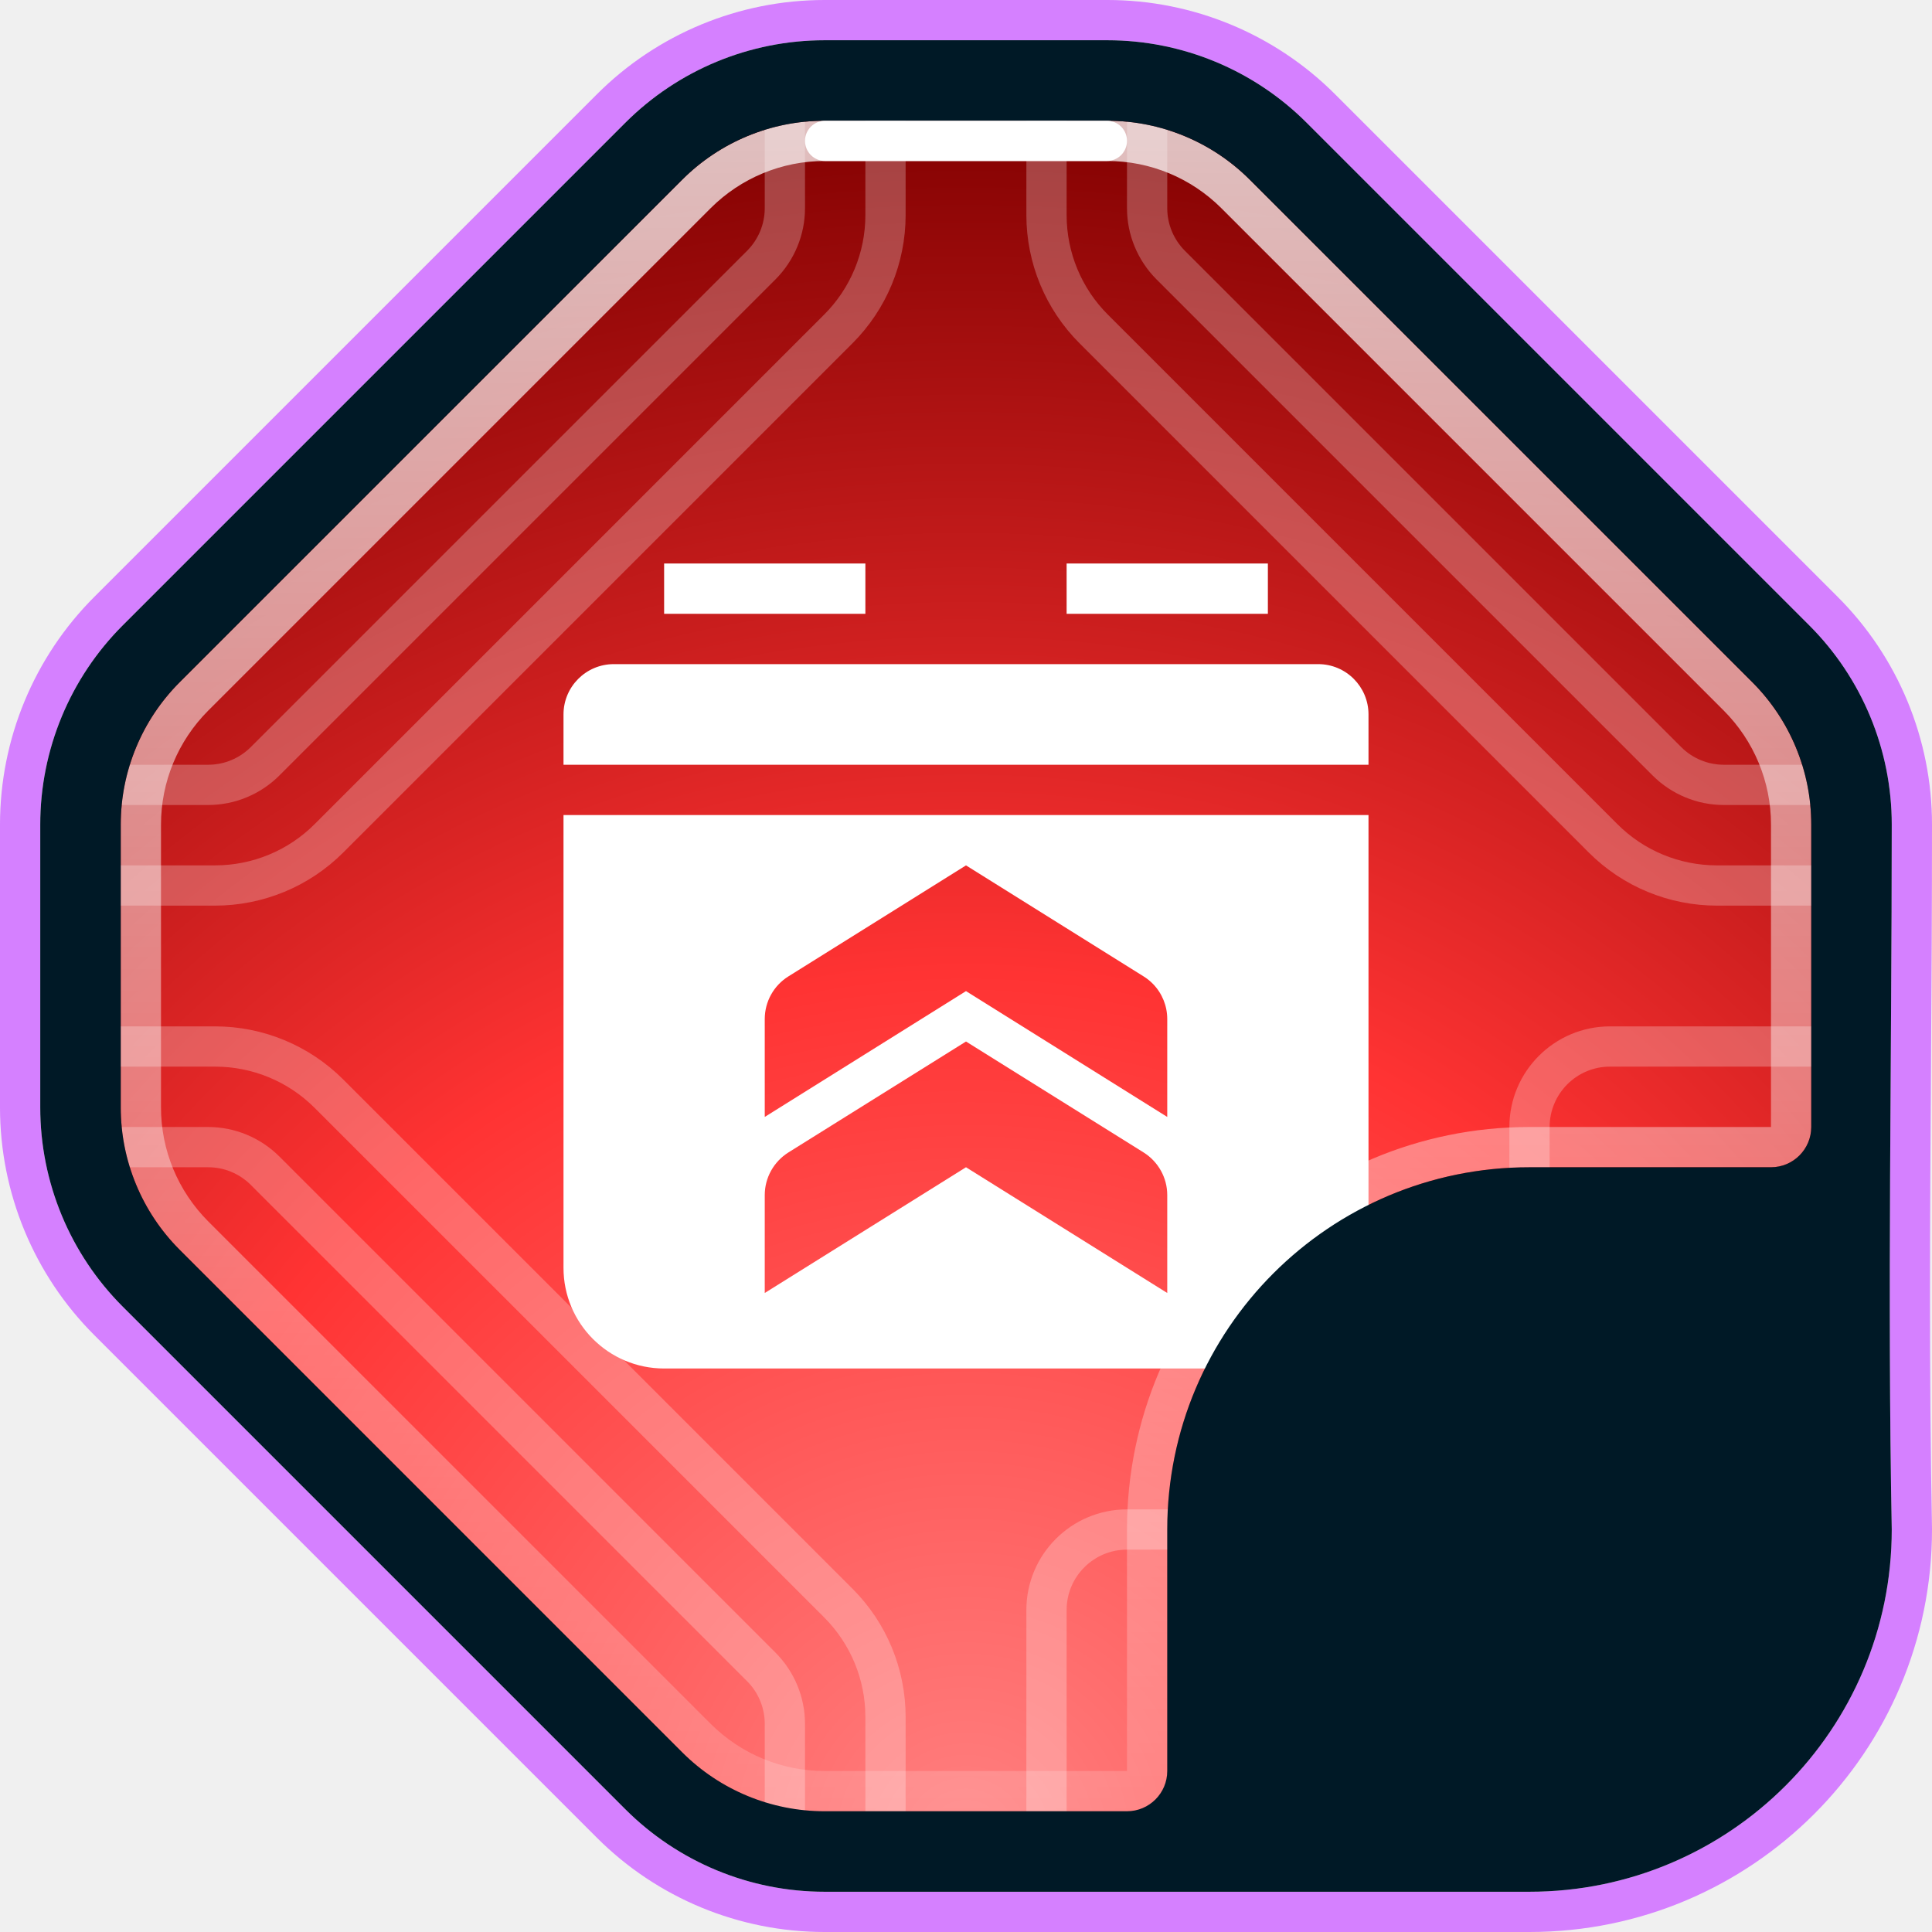
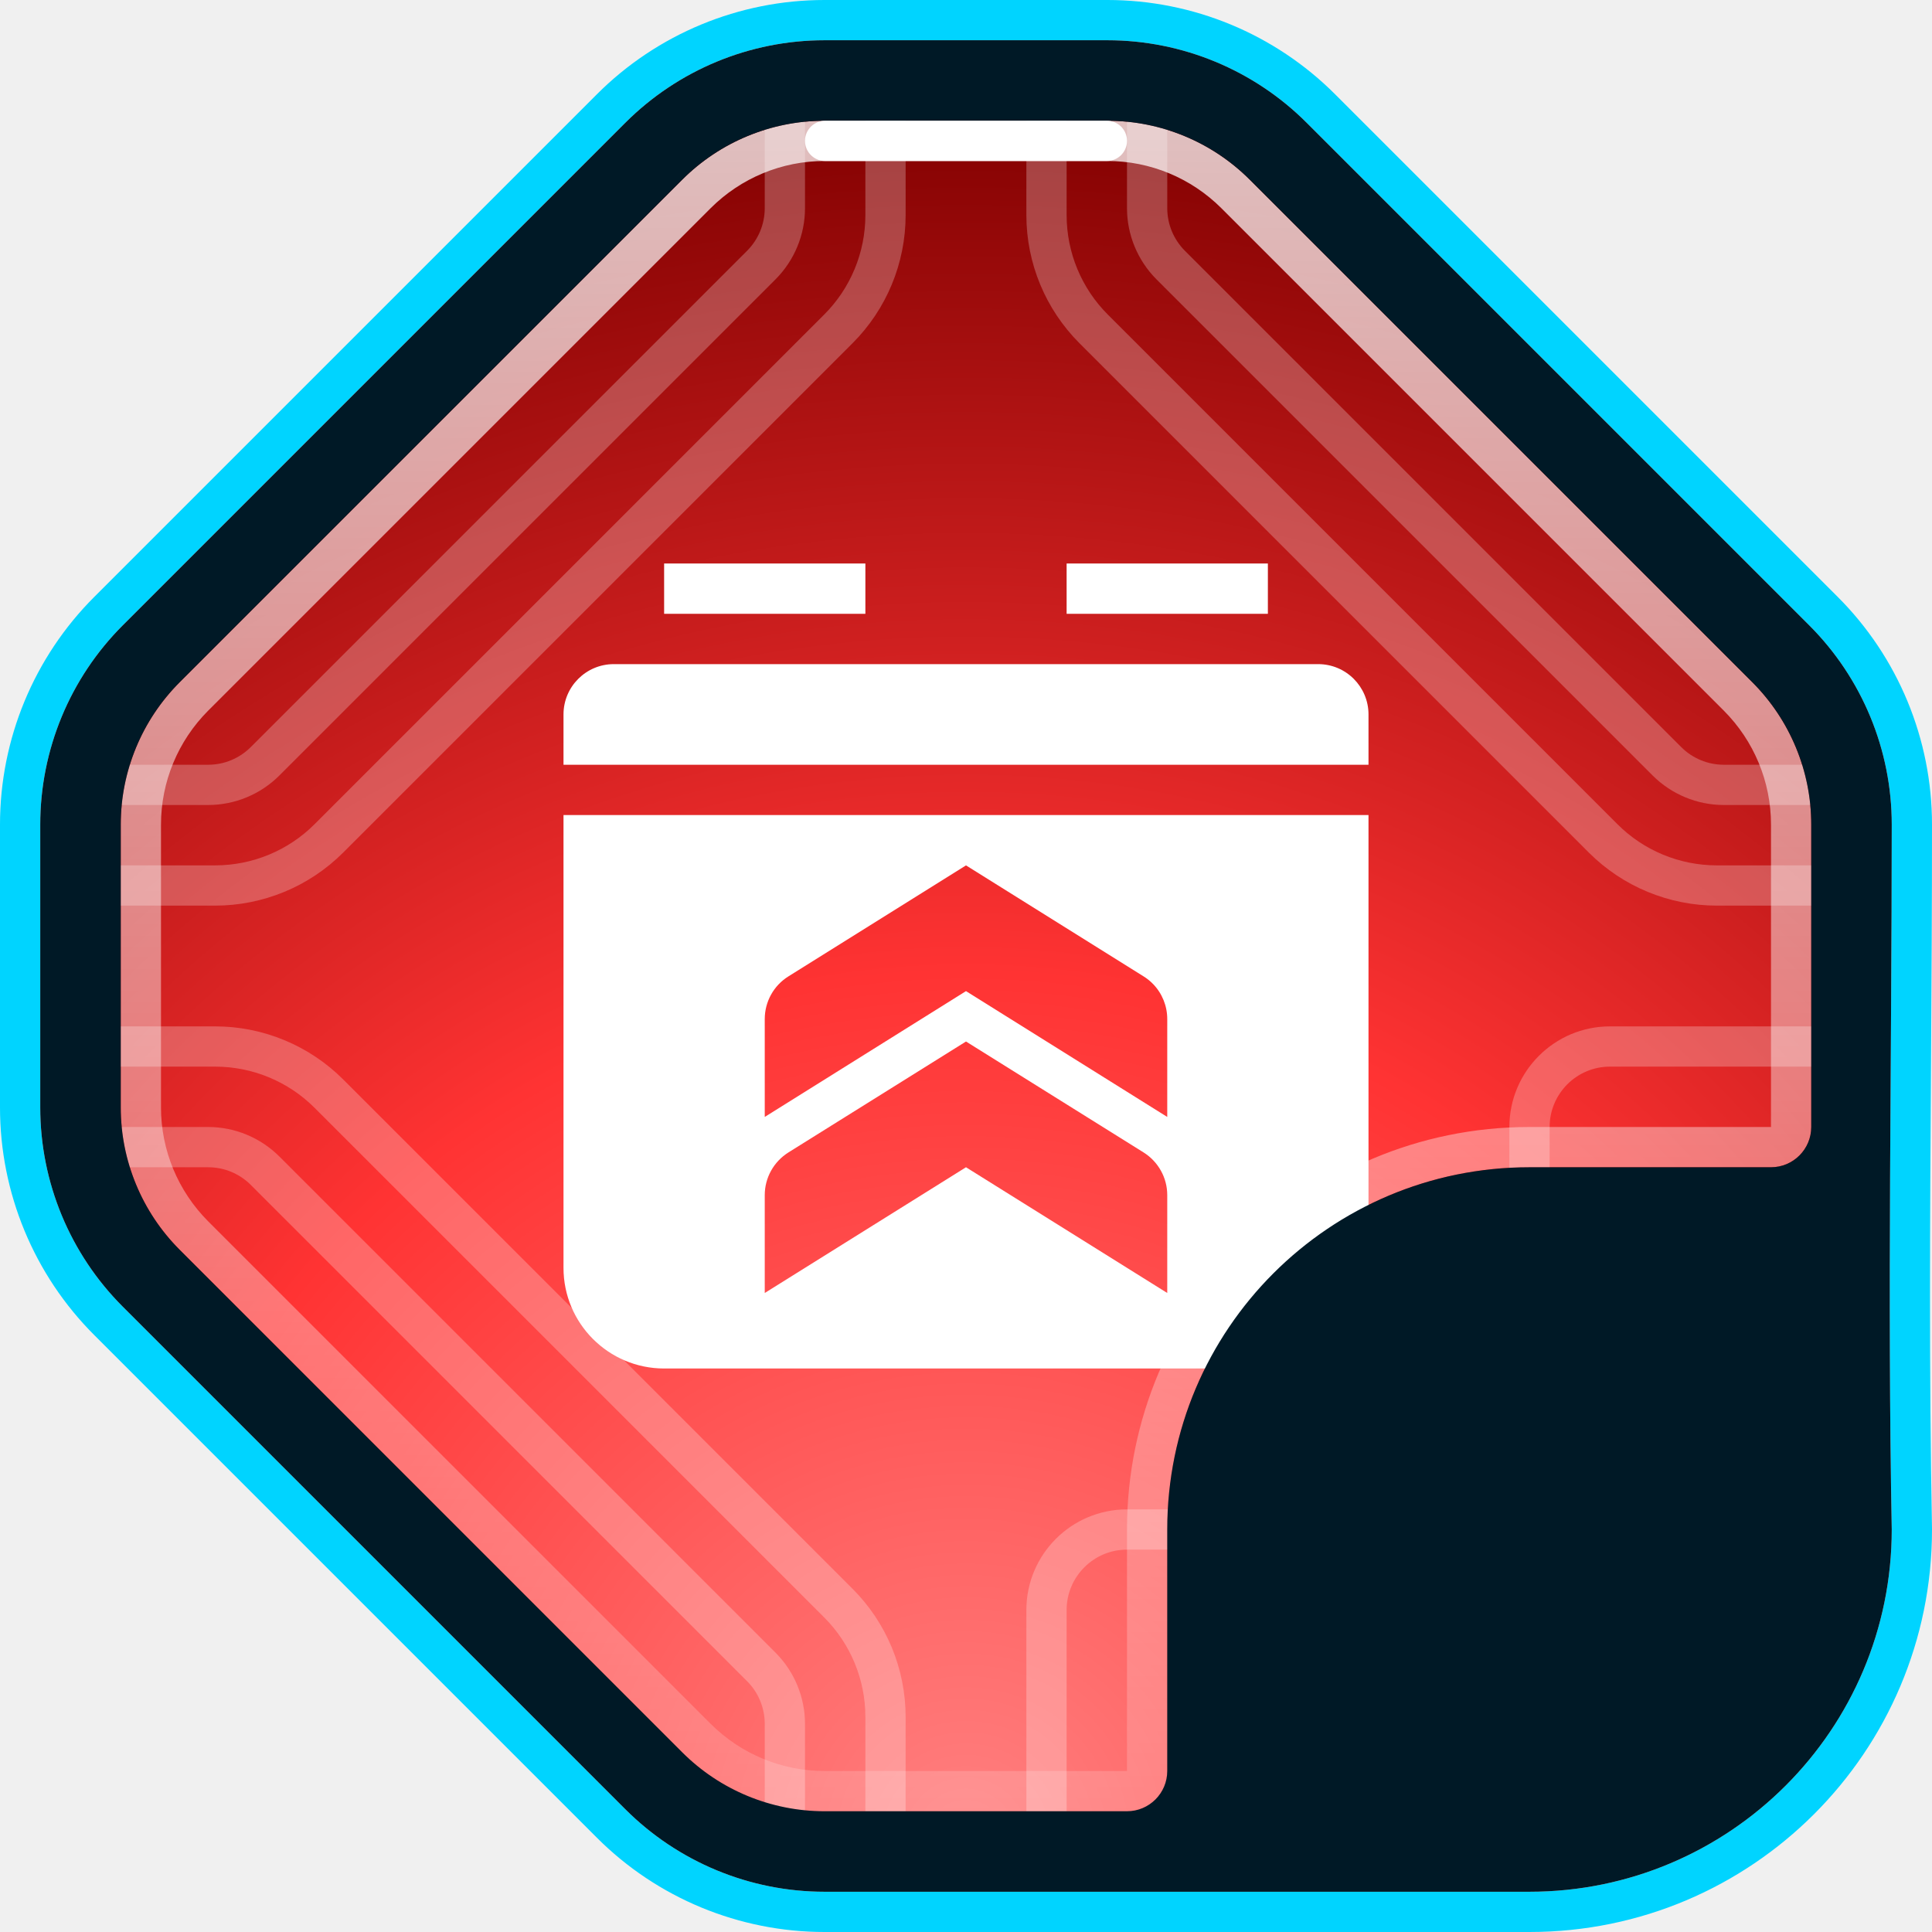
<svg xmlns="http://www.w3.org/2000/svg" width="24" height="24" viewBox="0 0 24 24" fill="none">
-   <path fill-rule="evenodd" clip-rule="evenodd" d="M24 19C24 21.761 21.761 24 19 24H10.243C9.182 24 8.164 23.579 7.414 22.828L1.172 16.586C0.421 15.836 0 14.818 0 13.757V10.243C0 9.182 0.421 8.164 1.172 7.414L7.414 1.172C8.164 0.421 9.182 0 10.243 0H13.757C14.818 0 15.836 0.421 16.586 1.172L22.828 7.414C23.579 8.164 24 9.182 24 10.243C24 11.222 23.994 12.198 23.988 13.173C23.975 15.116 23.963 17.052 24 18.991L24 19ZM23.5 19C23.463 17.055 23.475 15.108 23.488 13.161C23.494 12.188 23.5 11.215 23.5 10.243C23.5 9.314 23.131 8.424 22.475 7.768L16.232 1.525C15.576 0.869 14.686 0.5 13.757 0.5H10.243C9.314 0.5 8.424 0.869 7.768 1.525L1.525 7.768C0.869 8.424 0.5 9.314 0.5 10.243V13.757C0.5 14.686 0.869 15.576 1.525 16.232L7.768 22.475C8.424 23.131 9.314 23.5 10.243 23.5H19C21.485 23.5 23.5 21.485 23.5 19Z" fill="#D580FF" />
+   <path fill-rule="evenodd" clip-rule="evenodd" d="M24 19C24 21.761 21.761 24 19 24H10.243C9.182 24 8.164 23.579 7.414 22.828L1.172 16.586C0.421 15.836 0 14.818 0 13.757V10.243C0 9.182 0.421 8.164 1.172 7.414L7.414 1.172C8.164 0.421 9.182 0 10.243 0H13.757C14.818 0 15.836 0.421 16.586 1.172L22.828 7.414C23.579 8.164 24 9.182 24 10.243C24 11.222 23.994 12.198 23.988 13.173C23.975 15.116 23.963 17.052 24 18.991L24 19ZM23.5 19C23.463 17.055 23.475 15.108 23.488 13.161C23.494 12.188 23.5 11.215 23.5 10.243C23.5 9.314 23.131 8.424 22.475 7.768L16.232 1.525C15.576 0.869 14.686 0.5 13.757 0.5H10.243C9.314 0.5 8.424 0.869 7.768 1.525L1.525 7.768C0.869 8.424 0.5 9.314 0.5 10.243V13.757C0.5 14.686 0.869 15.576 1.525 16.232L7.768 22.475C8.424 23.131 9.314 23.5 10.243 23.5H19C21.485 23.5 23.5 21.485 23.5 19Z" fill="#00D4FF" />
  <path d="M8.121 1.879L1.879 8.121C1.316 8.684 1 9.447 1 10.243V13.757C1 14.553 1.316 15.316 1.879 15.879L8.121 22.121C8.684 22.684 9.447 23 10.243 23H13.757C14.553 23 15.316 22.684 15.879 22.121L22.121 15.879C22.684 15.316 23 14.553 23 13.757V10.243C23 9.447 22.684 8.684 22.121 8.121L15.879 1.879C15.316 1.316 14.553 1 13.757 1H10.243C9.447 1 8.684 1.316 8.121 1.879Z" fill="url(#paint0_radial_5931_37533)" />
  <path fill-rule="evenodd" clip-rule="evenodd" d="M10 1V2.586C10 2.917 9.868 3.235 9.634 3.47L3.47 9.634C3.235 9.868 2.917 10 2.586 10H1V9.5H2.586C2.785 9.5 2.975 9.421 3.116 9.28L9.28 3.116C9.421 2.975 9.5 2.785 9.5 2.586V1H10ZM14 1V2.586C14 2.917 14.132 3.235 14.366 3.47L20.53 9.634C20.765 9.868 21.083 10 21.414 10H23V9.5H21.414C21.215 9.5 21.024 9.421 20.884 9.28L14.72 3.116C14.579 2.975 14.5 2.785 14.5 2.586V1H14ZM10 21.414V23H9.5V21.414C9.5 21.215 9.421 21.024 9.28 20.884L3.116 14.72C2.975 14.579 2.785 14.5 2.586 14.5H1V14H2.586C2.917 14 3.235 14.132 3.47 14.366L9.634 20.53C9.868 20.765 10 21.083 10 21.414ZM11.25 1V2.672C11.25 3.268 11.013 3.841 10.591 4.263L4.263 10.591C3.841 11.013 3.268 11.25 2.672 11.25H1V10.75H2.672C3.136 10.75 3.581 10.566 3.909 10.237L10.237 3.909C10.566 3.581 10.75 3.136 10.75 2.672V1H11.25ZM12.75 2.672V1H13.25V2.672C13.25 3.136 13.434 3.581 13.763 3.909L20.091 10.237C20.419 10.566 20.864 10.75 21.328 10.75H23V11.25H21.328C20.732 11.25 20.159 11.013 19.737 10.591L13.409 4.263C12.987 3.841 12.75 3.268 12.75 2.672ZM11.25 23V21.328C11.25 20.732 11.013 20.159 10.591 19.737L4.263 13.409C3.841 12.987 3.268 12.75 2.672 12.75H1V13.25H2.672C3.136 13.25 3.581 13.434 3.909 13.763L10.237 20.091C10.566 20.419 10.75 20.864 10.75 21.328V23H11.25ZM12.75 20V23H13.25V20C13.25 19.586 13.586 19.25 14 19.25H15V18.75H14C13.31 18.75 12.75 19.31 12.75 20ZM20 12.75C19.31 12.75 18.75 13.31 18.75 14V15H19.25V14C19.25 13.586 19.586 13.25 20 13.25H23V12.75H20Z" fill="white" fill-opacity="0.25" />
  <path fill-rule="evenodd" clip-rule="evenodd" d="M10.243 2C9.712 2 9.204 2.211 8.828 2.586L2.586 8.828C2.211 9.204 2 9.712 2 10.243V13.757C2 14.288 2.211 14.796 2.586 15.172L8.828 21.414C9.204 21.789 9.712 22 10.243 22H14V19C14 16.239 16.239 14 19 14H22V10.243C22 9.712 21.789 9.204 21.414 8.828L15.172 2.586C14.796 2.211 14.288 2 13.757 2H10.243ZM10.243 1.5C9.58 1.5 8.944 1.763 8.475 2.232L2.232 8.475C1.763 8.944 1.5 9.58 1.5 10.243V13.757C1.5 14.42 1.763 15.056 2.232 15.525L8.475 21.768C8.944 22.237 9.58 22.5 10.243 22.5H14C14.276 22.5 14.5 22.276 14.5 22V19C14.5 16.515 16.515 14.5 19 14.5H22C22.276 14.5 22.5 14.276 22.5 14V10.243C22.5 9.58 22.237 8.944 21.768 8.475L15.525 2.232C15.056 1.763 14.42 1.5 13.757 1.5H10.243Z" fill="url(#paint1_linear_5931_37533)" />
  <path d="M10.75 7H8.25V7.625H10.75V7Z" fill="white" />
  <path d="M7.625 8.25C7.28 8.25 7 8.53 7 8.875V9.5H17V8.875C17 8.53 16.72 8.25 16.375 8.25H7.625Z" fill="white" />
  <path d="M13.25 7H15.75V7.625H13.25V7Z" fill="white" />
  <path fill-rule="evenodd" clip-rule="evenodd" d="M7 10.125H17V15.75C17 16.44 16.44 17 15.75 17H8.25C7.56 17 7 16.44 7 15.75V10.125ZM9.794 12.129L12 10.75L14.206 12.129C14.25 12.156 14.29 12.189 14.325 12.225C14.436 12.34 14.5 12.495 14.5 12.659V13.875L12 12.312L9.5 13.875V12.659C9.5 12.443 9.611 12.243 9.794 12.129ZM12 12.938L9.794 14.316C9.611 14.431 9.5 14.631 9.5 14.846V16.062L12 14.5L14.5 16.062V14.846C14.5 14.631 14.389 14.431 14.206 14.316L12 12.938Z" fill="white" />
  <path fill-rule="evenodd" clip-rule="evenodd" d="M10.243 23.5C9.314 23.5 8.424 23.131 7.768 22.475L1.525 16.232C0.869 15.576 0.5 14.686 0.5 13.757V10.243C0.5 9.314 0.869 8.424 1.525 7.768L7.768 1.525C8.424 0.869 9.314 0.5 10.243 0.5H13.757C14.686 0.5 15.576 0.869 16.232 1.525L22.475 7.768C23.131 8.424 23.5 9.314 23.5 10.243C23.5 13.161 23.445 16.083 23.5 19C23.5 21.485 21.485 23.5 19 23.5C15.979 23.5 13.28 23.5 10.243 23.5ZM8.475 2.232C8.944 1.763 9.58 1.5 10.243 1.5H13.757C14.42 1.5 15.056 1.763 15.525 2.232L21.768 8.475C22.237 8.944 22.5 9.58 22.5 10.243V14C22.5 14.276 22.276 14.5 22 14.5H19C16.515 14.5 14.5 16.515 14.5 19V22C14.5 22.276 14.276 22.5 14 22.5H10.243C9.58 22.5 8.944 22.237 8.475 21.768L2.232 15.525C1.763 15.056 1.5 14.42 1.5 13.757V10.243C1.5 9.58 1.763 8.944 2.232 8.475L8.475 2.232Z" fill="#001926" />
  <rect x="10" y="1.5" width="4" height="0.5" rx="0.25" fill="white" />
  <defs>
    <radialGradient id="paint0_radial_5931_37533" cx="0" cy="0" r="1" gradientUnits="userSpaceOnUse" gradientTransform="translate(12 23) rotate(-90) scale(22)">
      <stop stop-color="#FF8080" />
      <stop offset="0.496" stop-color="#FF3333" />
      <stop offset="1" stop-color="#800000" />
    </radialGradient>
    <linearGradient id="paint1_linear_5931_37533" x1="12" y1="1.5" x2="12" y2="22.5" gradientUnits="userSpaceOnUse">
      <stop stop-color="white" stop-opacity="0.75" />
      <stop offset="1" stop-color="white" stop-opacity="0.15" />
    </linearGradient>
  </defs>
</svg>
